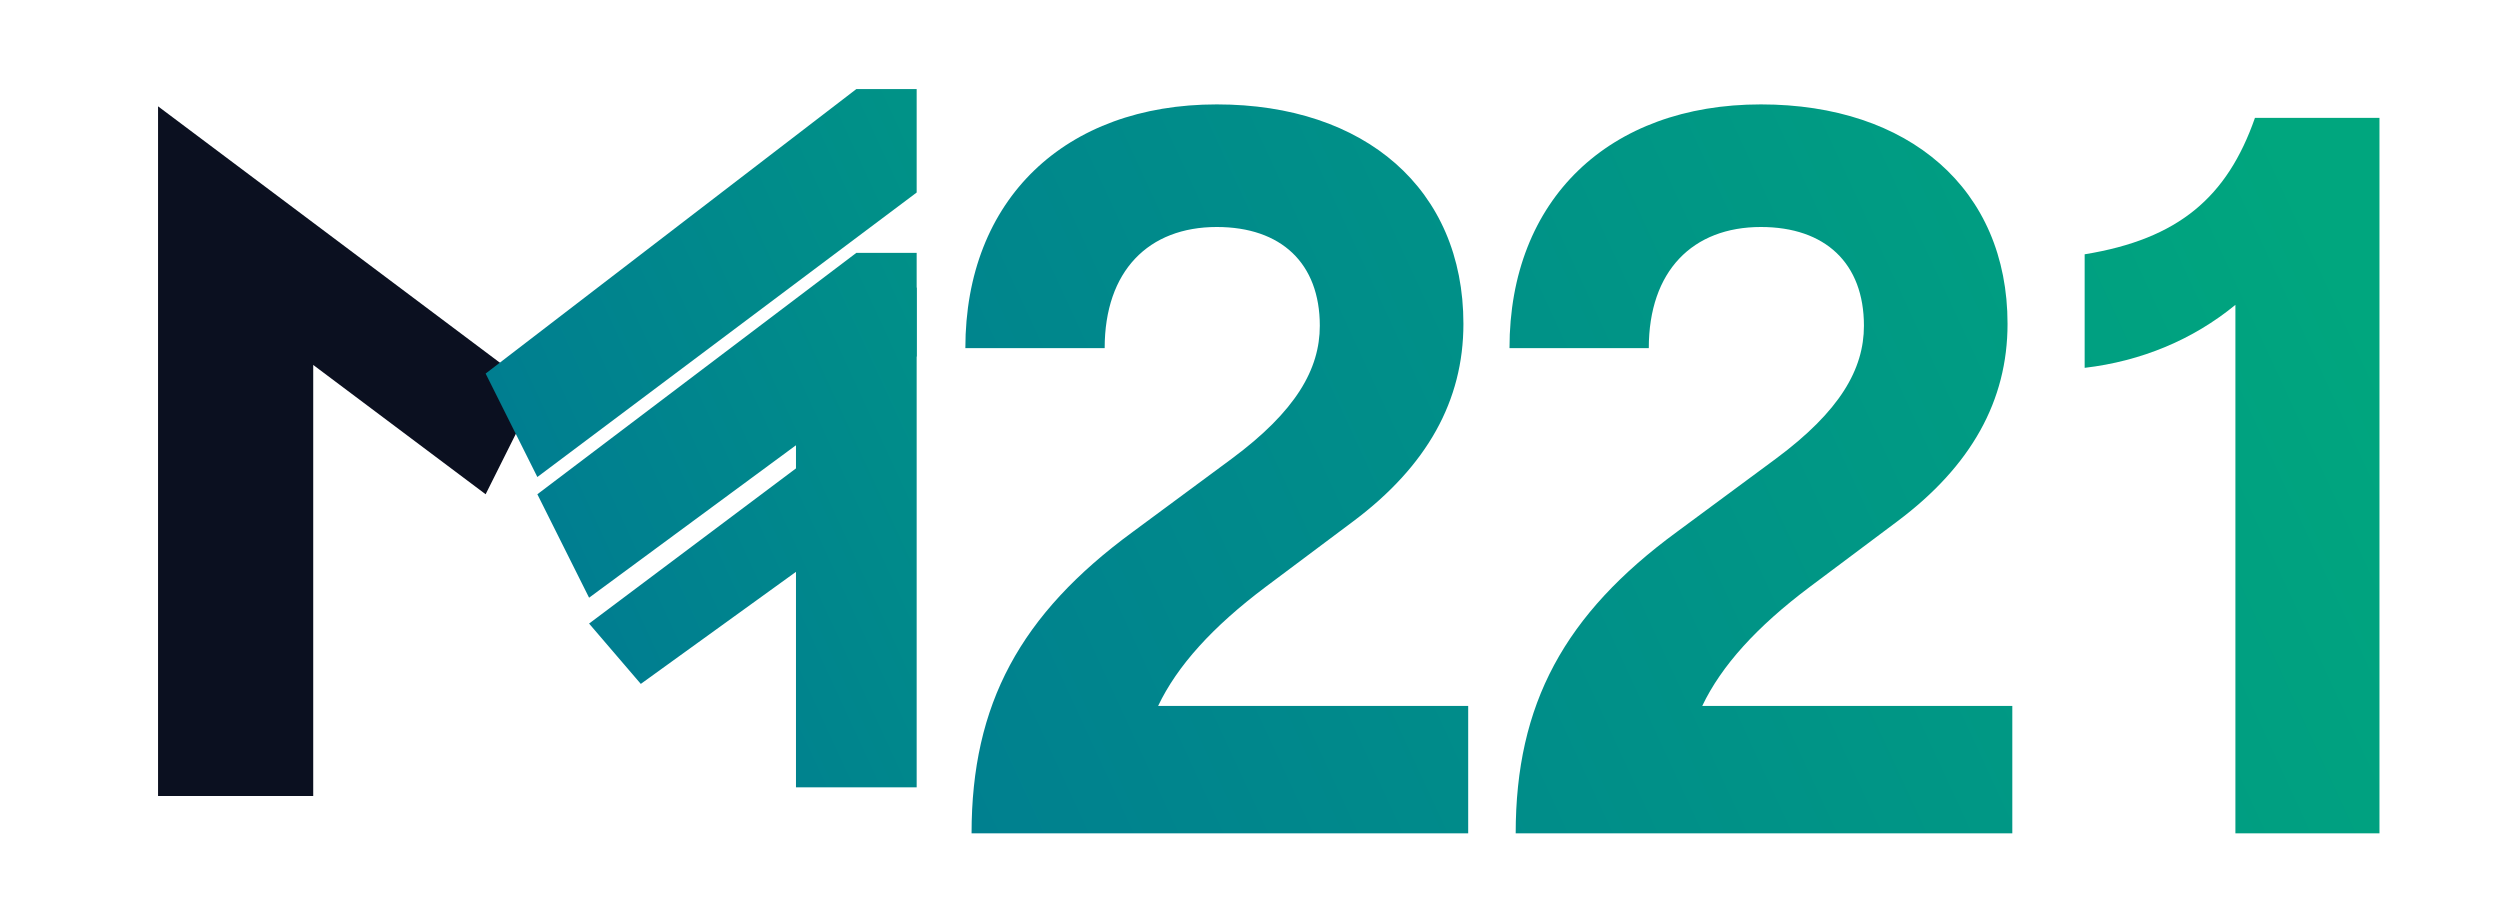
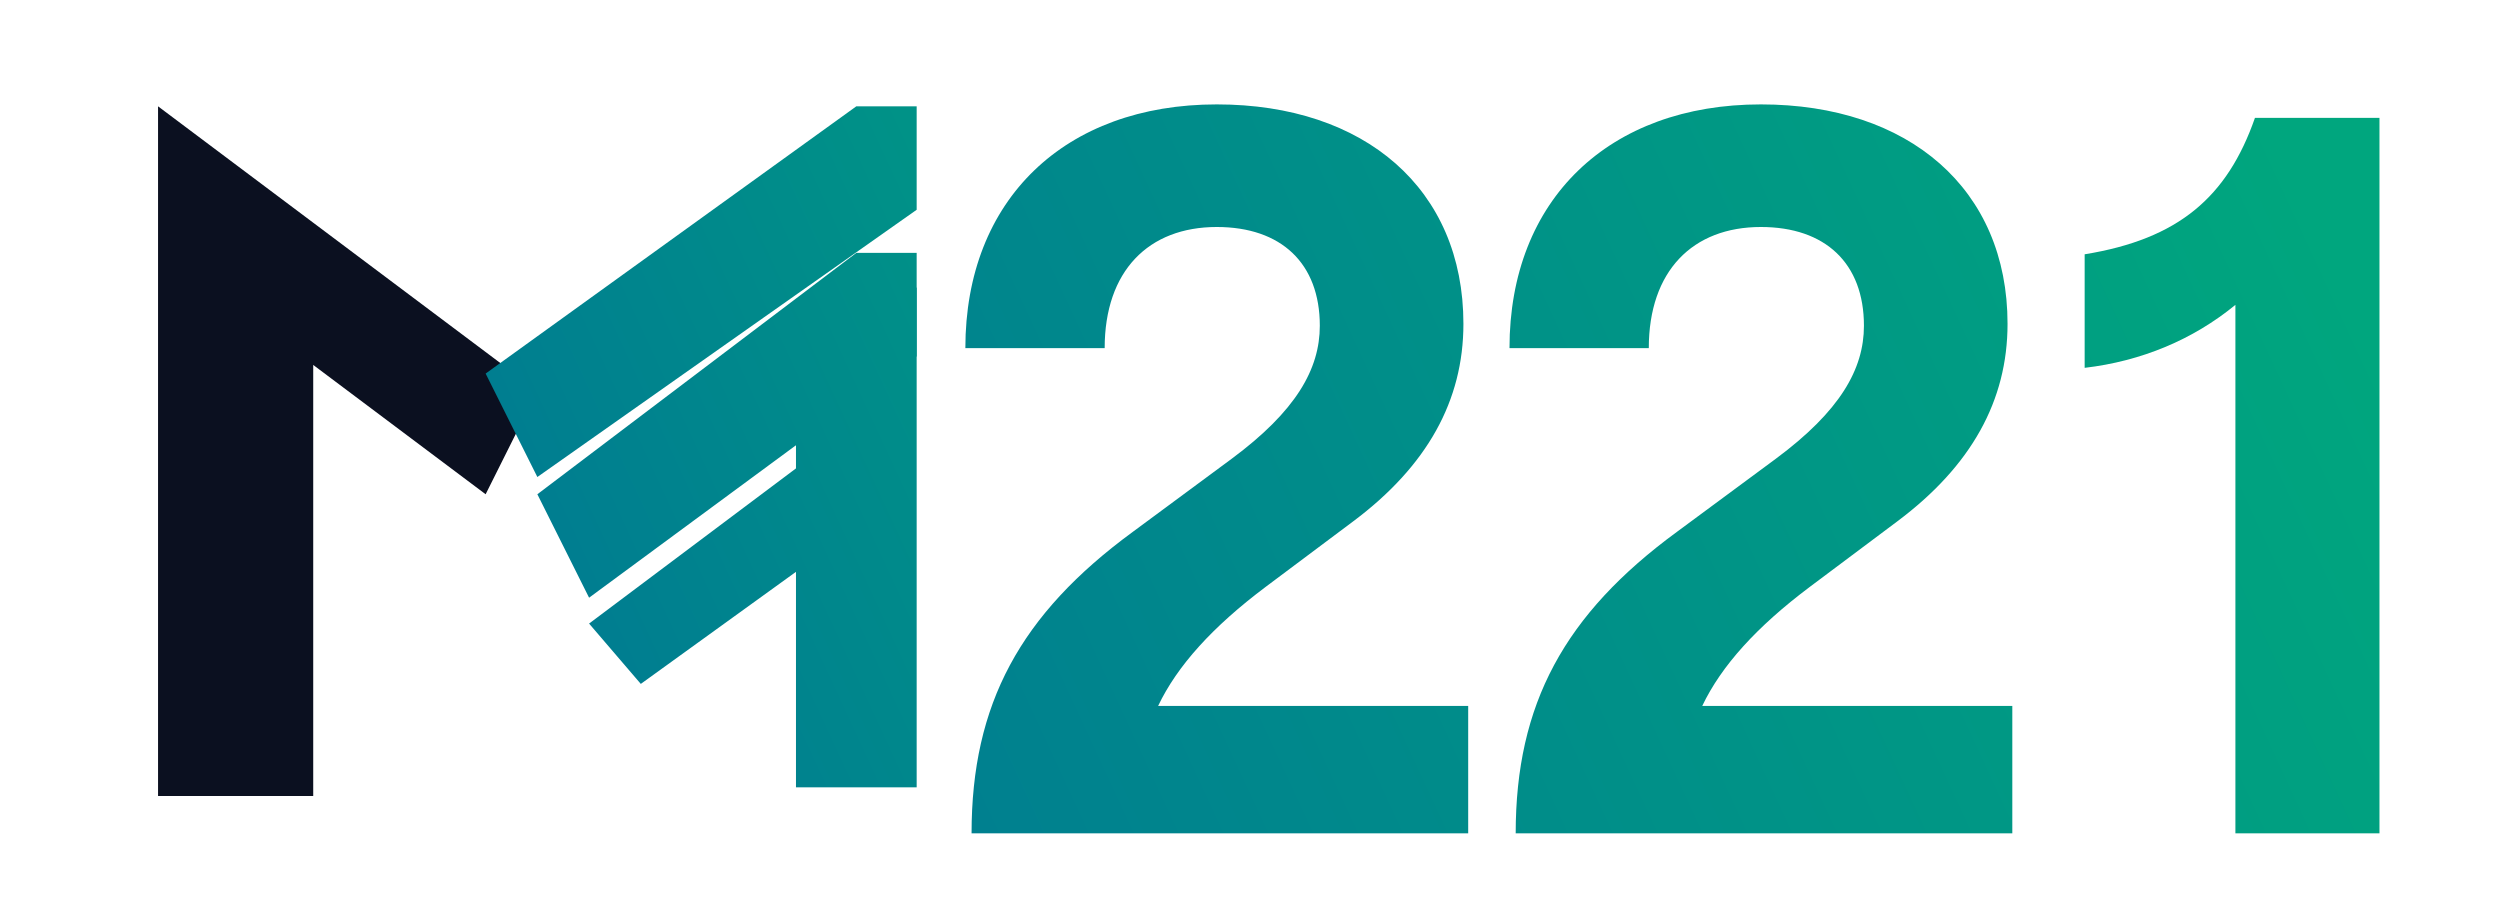
<svg xmlns="http://www.w3.org/2000/svg" viewBox="0 10 174 64" role="img" aria-labelledby="title desc">
  <defs>
    <linearGradient id="site-data-light" x1="58" y1="68" x2="166" y2="18" gradientUnits="userSpaceOnUse">
      <stop offset="0" stop-color="#007C91" />
      <stop offset="1" stop-color="#00A67E" />
    </linearGradient>
  </defs>
  <g transform="translate(-1 3) scale(.6)">
    <path d="M20 104V24L64 57L58 69L38 54V104Z" fill="#0B1020" />
-     <path d="M58 55L101 22H108V34L64 67Z" fill="url(#site-data-light)" />
+     <path d="M58 55L101 24H108V36L64 67Z" fill="url(#site-data-light)" />
    <path d="M64 69L101 41H108V53L70 81Z" fill="url(#site-data-light)" />
    <path d="M70 84L94 66V56L108 45V103H94V78L76 91Z" fill="url(#site-data-light)" />
  </g>
  <path d="M71.184 68H104.686V59.135H83.104C84.432 56.346 86.889 53.623 90.607 50.834L96.684 46.285C101.83 42.434 104.354 37.885 104.354 32.539C104.354 23.143 97.48 17.266 87.188 17.266C76.629 17.266 69.689 23.873 69.689 34.232H79.385C79.385 28.854 82.439 25.799 87.188 25.799C91.67 25.799 94.359 28.322 94.359 32.672C94.359 35.693 92.699 38.615 88.217 41.936L81.344 47.016C73.508 52.76 70.121 59.002 70.121 68Z" transform="translate(-2.5 0)" fill="url(#site-data-light)" />
  <path d="M110.055 68H143.557V59.135H121.975C123.303 56.346 125.76 53.623 129.479 50.834L135.555 46.285C140.701 42.434 143.225 37.885 143.225 32.539C143.225 23.143 136.352 17.266 126.059 17.266C115.5 17.266 108.561 23.873 108.561 34.232H118.256C118.256 28.854 121.311 25.799 126.059 25.799C130.541 25.799 133.23 28.322 133.23 32.672C133.23 35.693 131.57 38.615 127.088 41.936L120.215 47.016C112.379 52.76 108.992 59.002 108.992 68Z" transform="translate(-3.5 0)" fill="url(#site-data-light)" />
  <path d="M163.584 68H173.611V18.203H164.945C163.02 23.715 159.633 26.637 153.092 27.699V35.602C157.043 35.137 160.629 33.643 163.584 31.219Z" transform="translate(-8 0)" fill="url(#site-data-light)" />
</svg>
